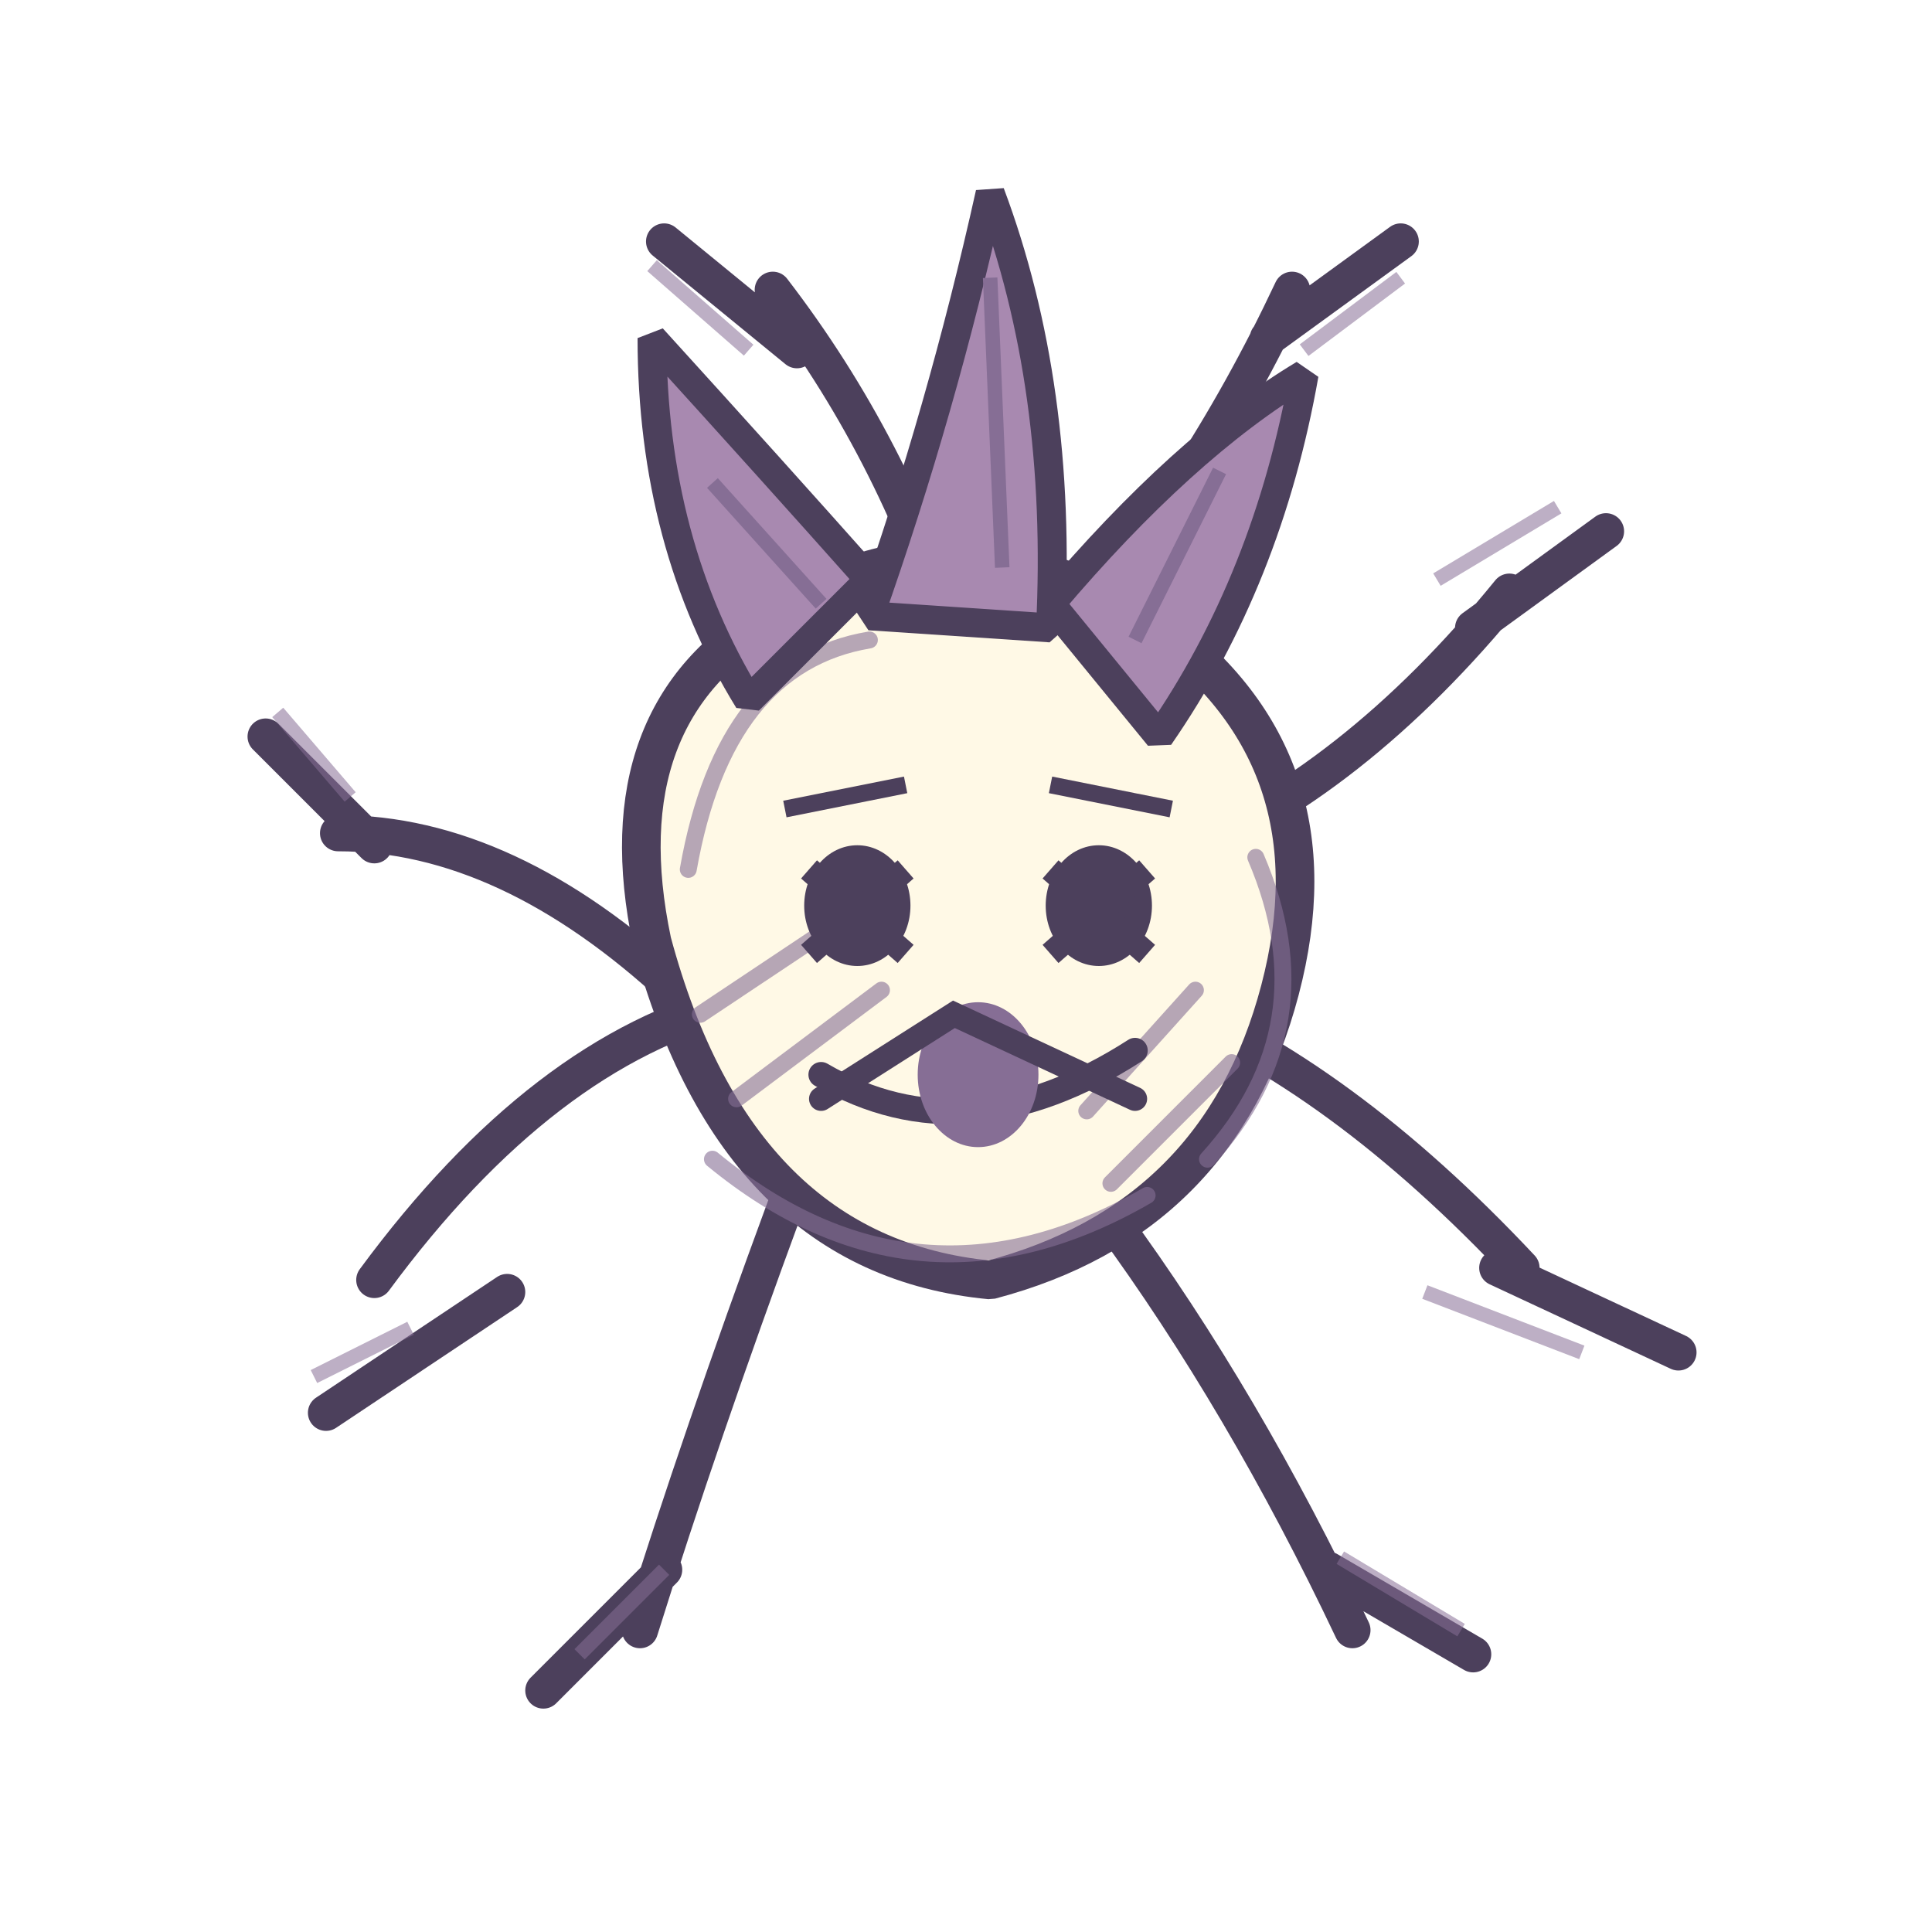
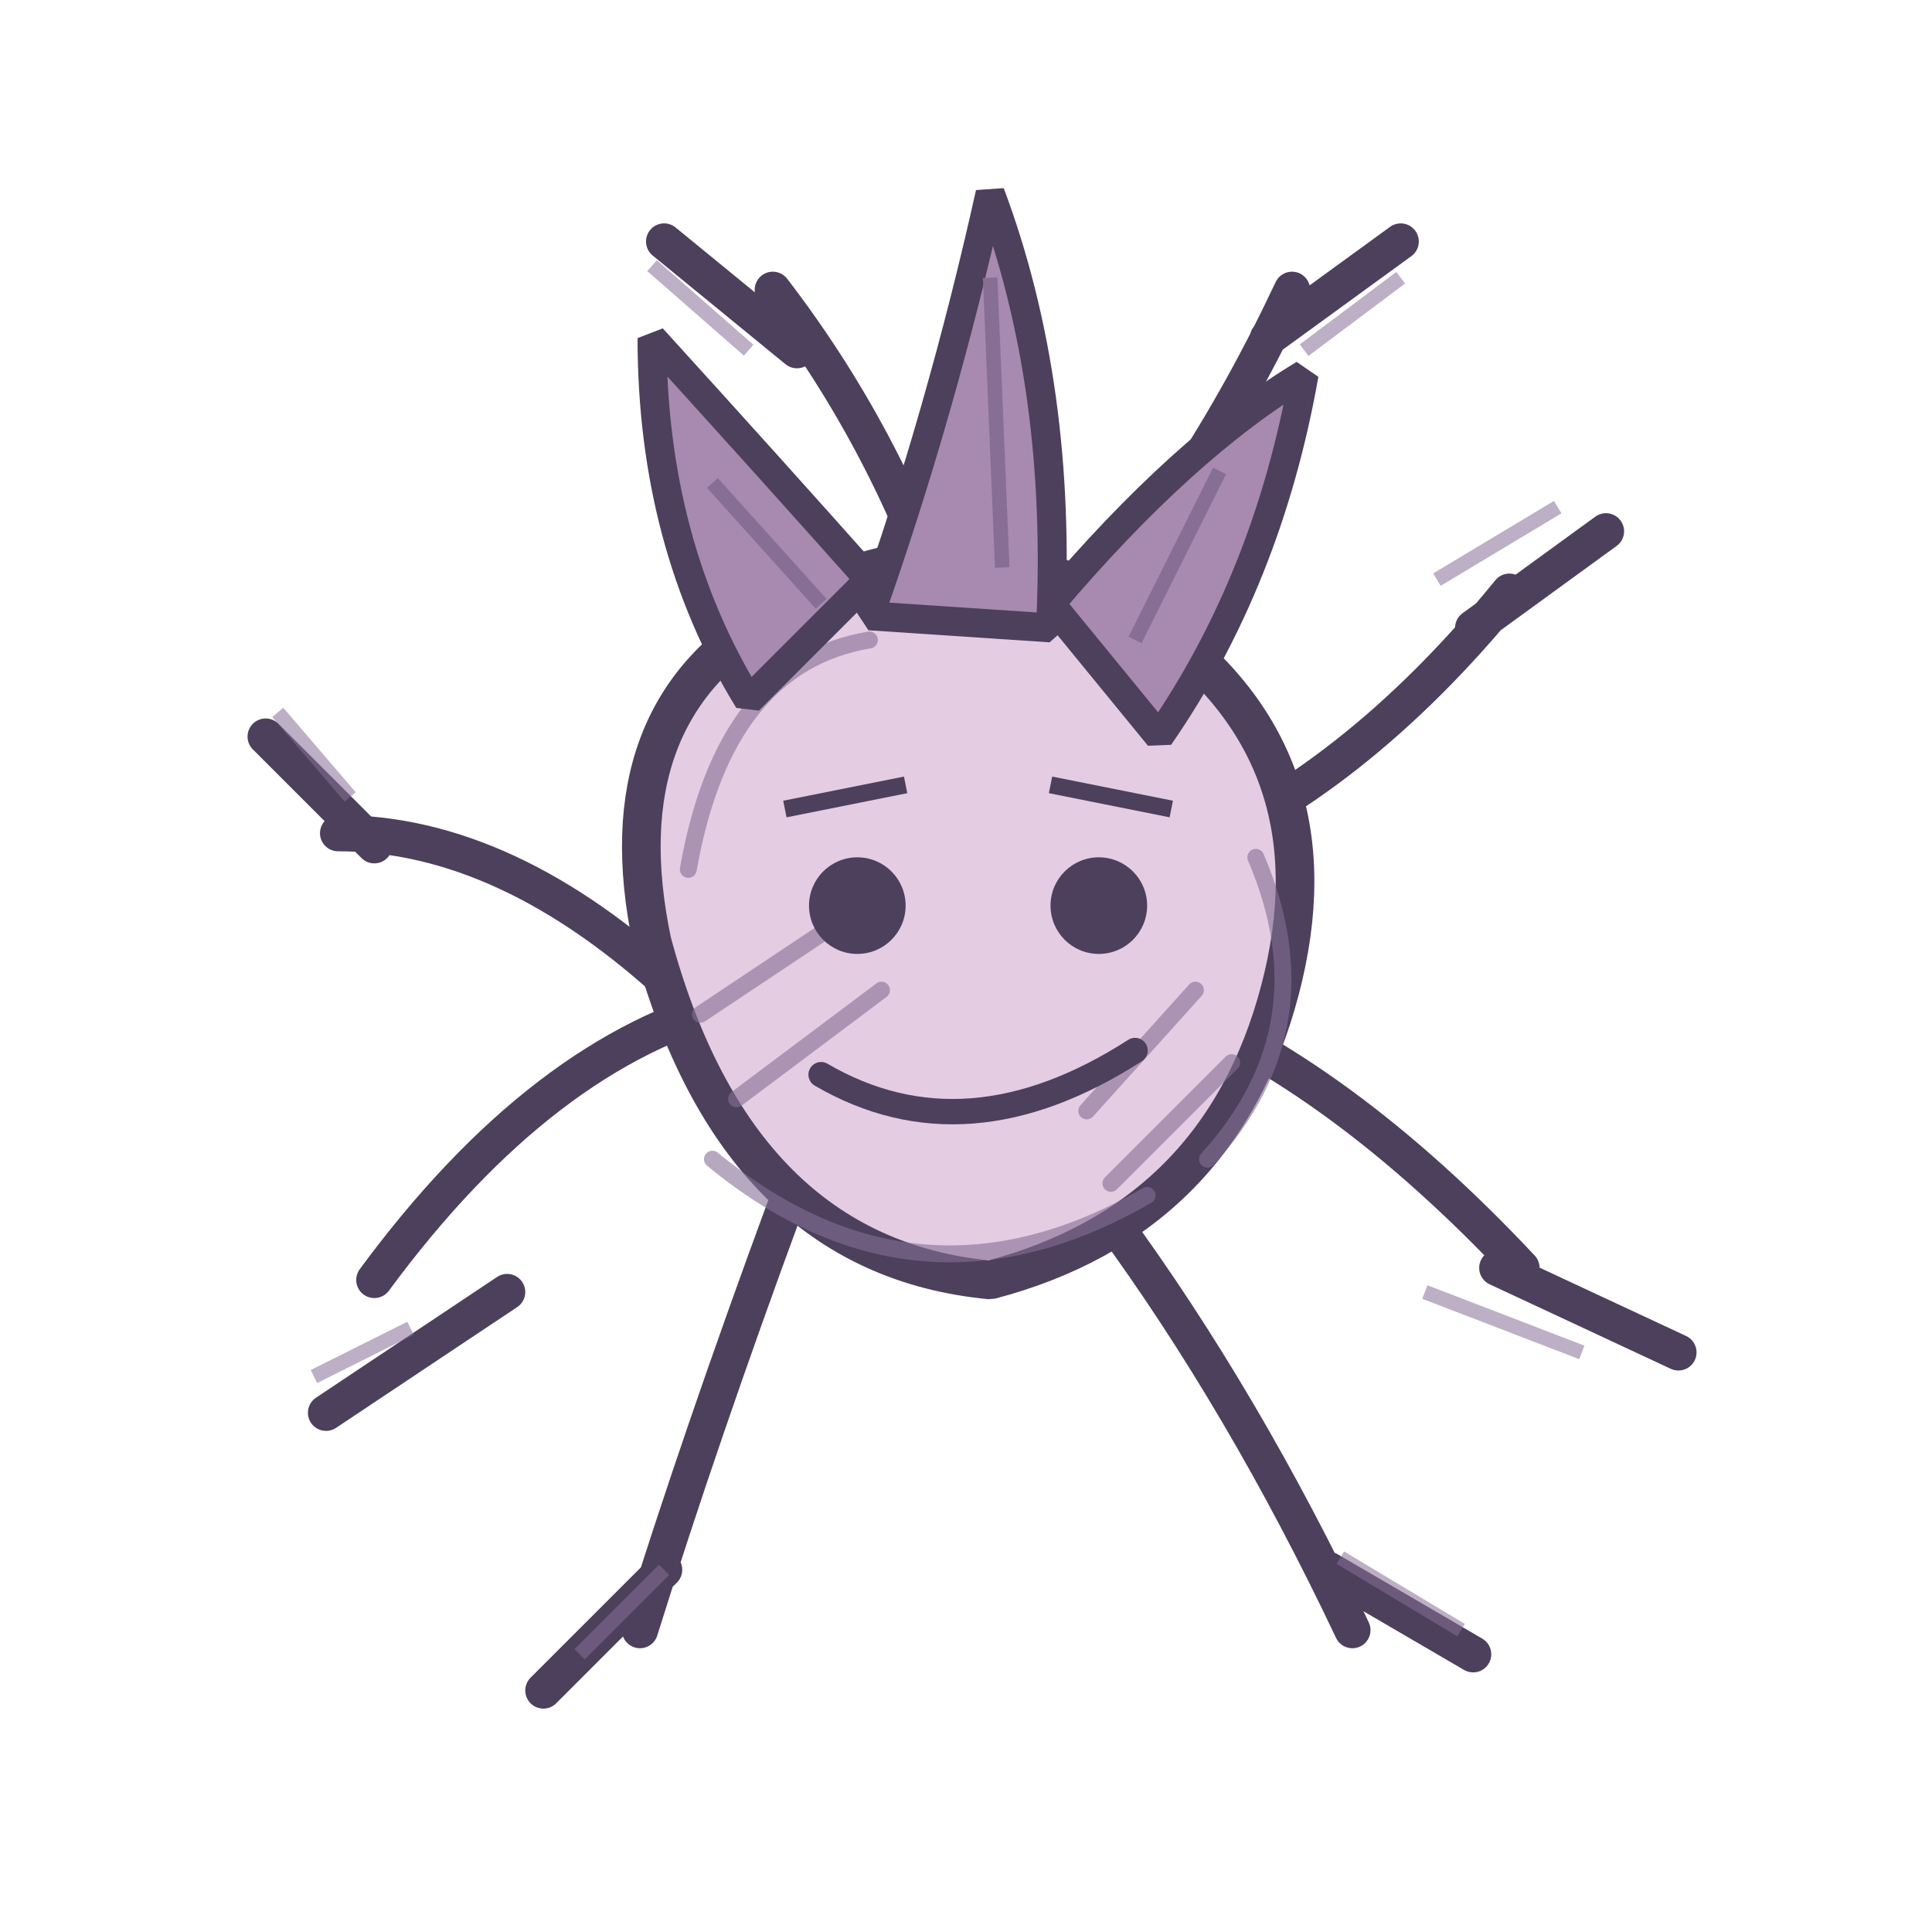
<svg xmlns="http://www.w3.org/2000/svg" width="160" height="160" viewBox="0 0 160 160">
  <g id="body">
    <g id="tendrils">
      <path id="tendril-1" d="M61 83 Q45 87 31 106 M42 107 L27 117 M56 82 Q42 69 28 69 M31 70 L22 61 M96 83 Q111 89 126 105 M124 105 L139 112 M97 71 Q112 65 125 49 M122 52 L133 44 M79 53 Q74 37 64 24 M66 29 L55 20 M88 53 Q99 41 107 24 M105 28 L116 20 M65 100 Q58 119 53 135 M55 130 L45 140 M92 101 Q103 116 112 135 M110 130 L122 137" fill="none" stroke="#4c405c" stroke-width="3" stroke-linecap="round" stroke-linejoin="bevel" />
      <path id="tendril-echo" d="M34 110 L26 114 M118 107 L131 112 M29 66 L23 59 M119 48 L129 42 M62 29 L54 22 M108 29 L116 23 M55 130 L48 137 M111 129 L121 135" fill="none" stroke="#866e95" stroke-width="1.2" opacity="0.55" />
    </g>
    <g id="body-fill">
      <path id="boss-paper" d="M54 78 Q50 59 64 51 Q79 41 96 52 Q111 63 106 82 Q101 101 82 106 Q61 104 54 78Z" fill="#e4cce2" />
    </g>
-     <g id="body-hit">
+     <g id="body-hit" display="none">
      <path id="boss-hit-paper" d="M54 78 Q50 59 64 51 Q79 41 96 52 Q111 63 106 82 Q101 101 82 106 Q61 104 54 78Z" fill="#fff9e6" />
    </g>
    <g id="body-ink">
      <path id="boss-contour" d="M54 78 Q50 59 64 51 Q79 41 96 52 Q111 63 106 82 Q101 101 82 106 Q61 104 54 78Z" fill="none" stroke="#4c405c" stroke-width="3.2" stroke-linejoin="bevel" />
      <path id="boss-echo" d="M57 72 Q60 55 72 53 M59 96 Q76 110 95 99 M104 71 Q110 85 100 96" fill="none" stroke="#866e95" stroke-width="1.4" opacity="0.6" stroke-linecap="round" />
      <path id="boss-hatch" d="M58 84 L70 76 M61 91 L73 82 M90 92 L99 82 M92 98 L102 88" fill="none" stroke="#866e95" stroke-width="1.4" opacity="0.6" stroke-linecap="round" />
    </g>
    <g id="crown">
      <path id="crown-left" d="M62 58 Q54 45 54 28 Q64 39 72 48Z" fill="#a889b0" stroke="#4c405c" stroke-width="2.4" stroke-linejoin="bevel" />
      <path id="crown-center" d="M72 51 Q78 34 82 16 Q88 32 87 52Z" fill="#a889b0" stroke="#4c405c" stroke-width="2.4" stroke-linejoin="bevel" />
      <path id="crown-right" d="M87 50 Q98 37 108 31 Q105 48 96 61Z" fill="#a889b0" stroke="#4c405c" stroke-width="2.4" stroke-linejoin="bevel" />
      <path id="crown-ink" d="M59 40 L68 50 M82 23 L83 47 M101 39 L94 53" fill="none" stroke="#866e95" stroke-width="1.2" />
    </g>
    <g id="face-neutral">
      <circle id="boss-eye-left" cx="71" cy="75" r="4" fill="#4c405c" />
      <circle id="boss-eye-right" cx="91" cy="75" r="4" fill="#4c405c" />
      <path id="boss-mouth" d="M68 89 Q80 96 94 87" fill="none" stroke="#4c405c" stroke-width="2.1" stroke-linecap="round" />
      <path id="boss-brow" d="M65 67 L75 65 M87 65 L97 67" fill="none" stroke="#4c405c" stroke-width="1.4" />
    </g>
-     <g id="face-alert">
+     <g id="face-alert" display="none">
      <ellipse id="boss-alert-eye-left" cx="71" cy="75" rx="4.4" ry="5" fill="#4c405c" />
      <ellipse id="boss-alert-eye-right" cx="91" cy="75" rx="4.4" ry="5" fill="#4c405c" />
      <ellipse id="boss-alert-mouth" cx="81" cy="89" rx="5" ry="6" fill="#866e95" />
    </g>
-     <g id="face-hit">
+     <g id="face-hit" display="none">
      <path id="boss-hit-eyes" d="M67 72 L75 79 M75 72 L67 79 M87 72 L95 79 M95 72 L87 79" fill="none" stroke="#4c405c" stroke-width="2" />
      <path id="boss-hit-mouth" d="M68 91 L79 84 L94 91" fill="none" stroke="#4c405c" stroke-width="2" stroke-linecap="round" />
    </g>
  </g>
</svg>
